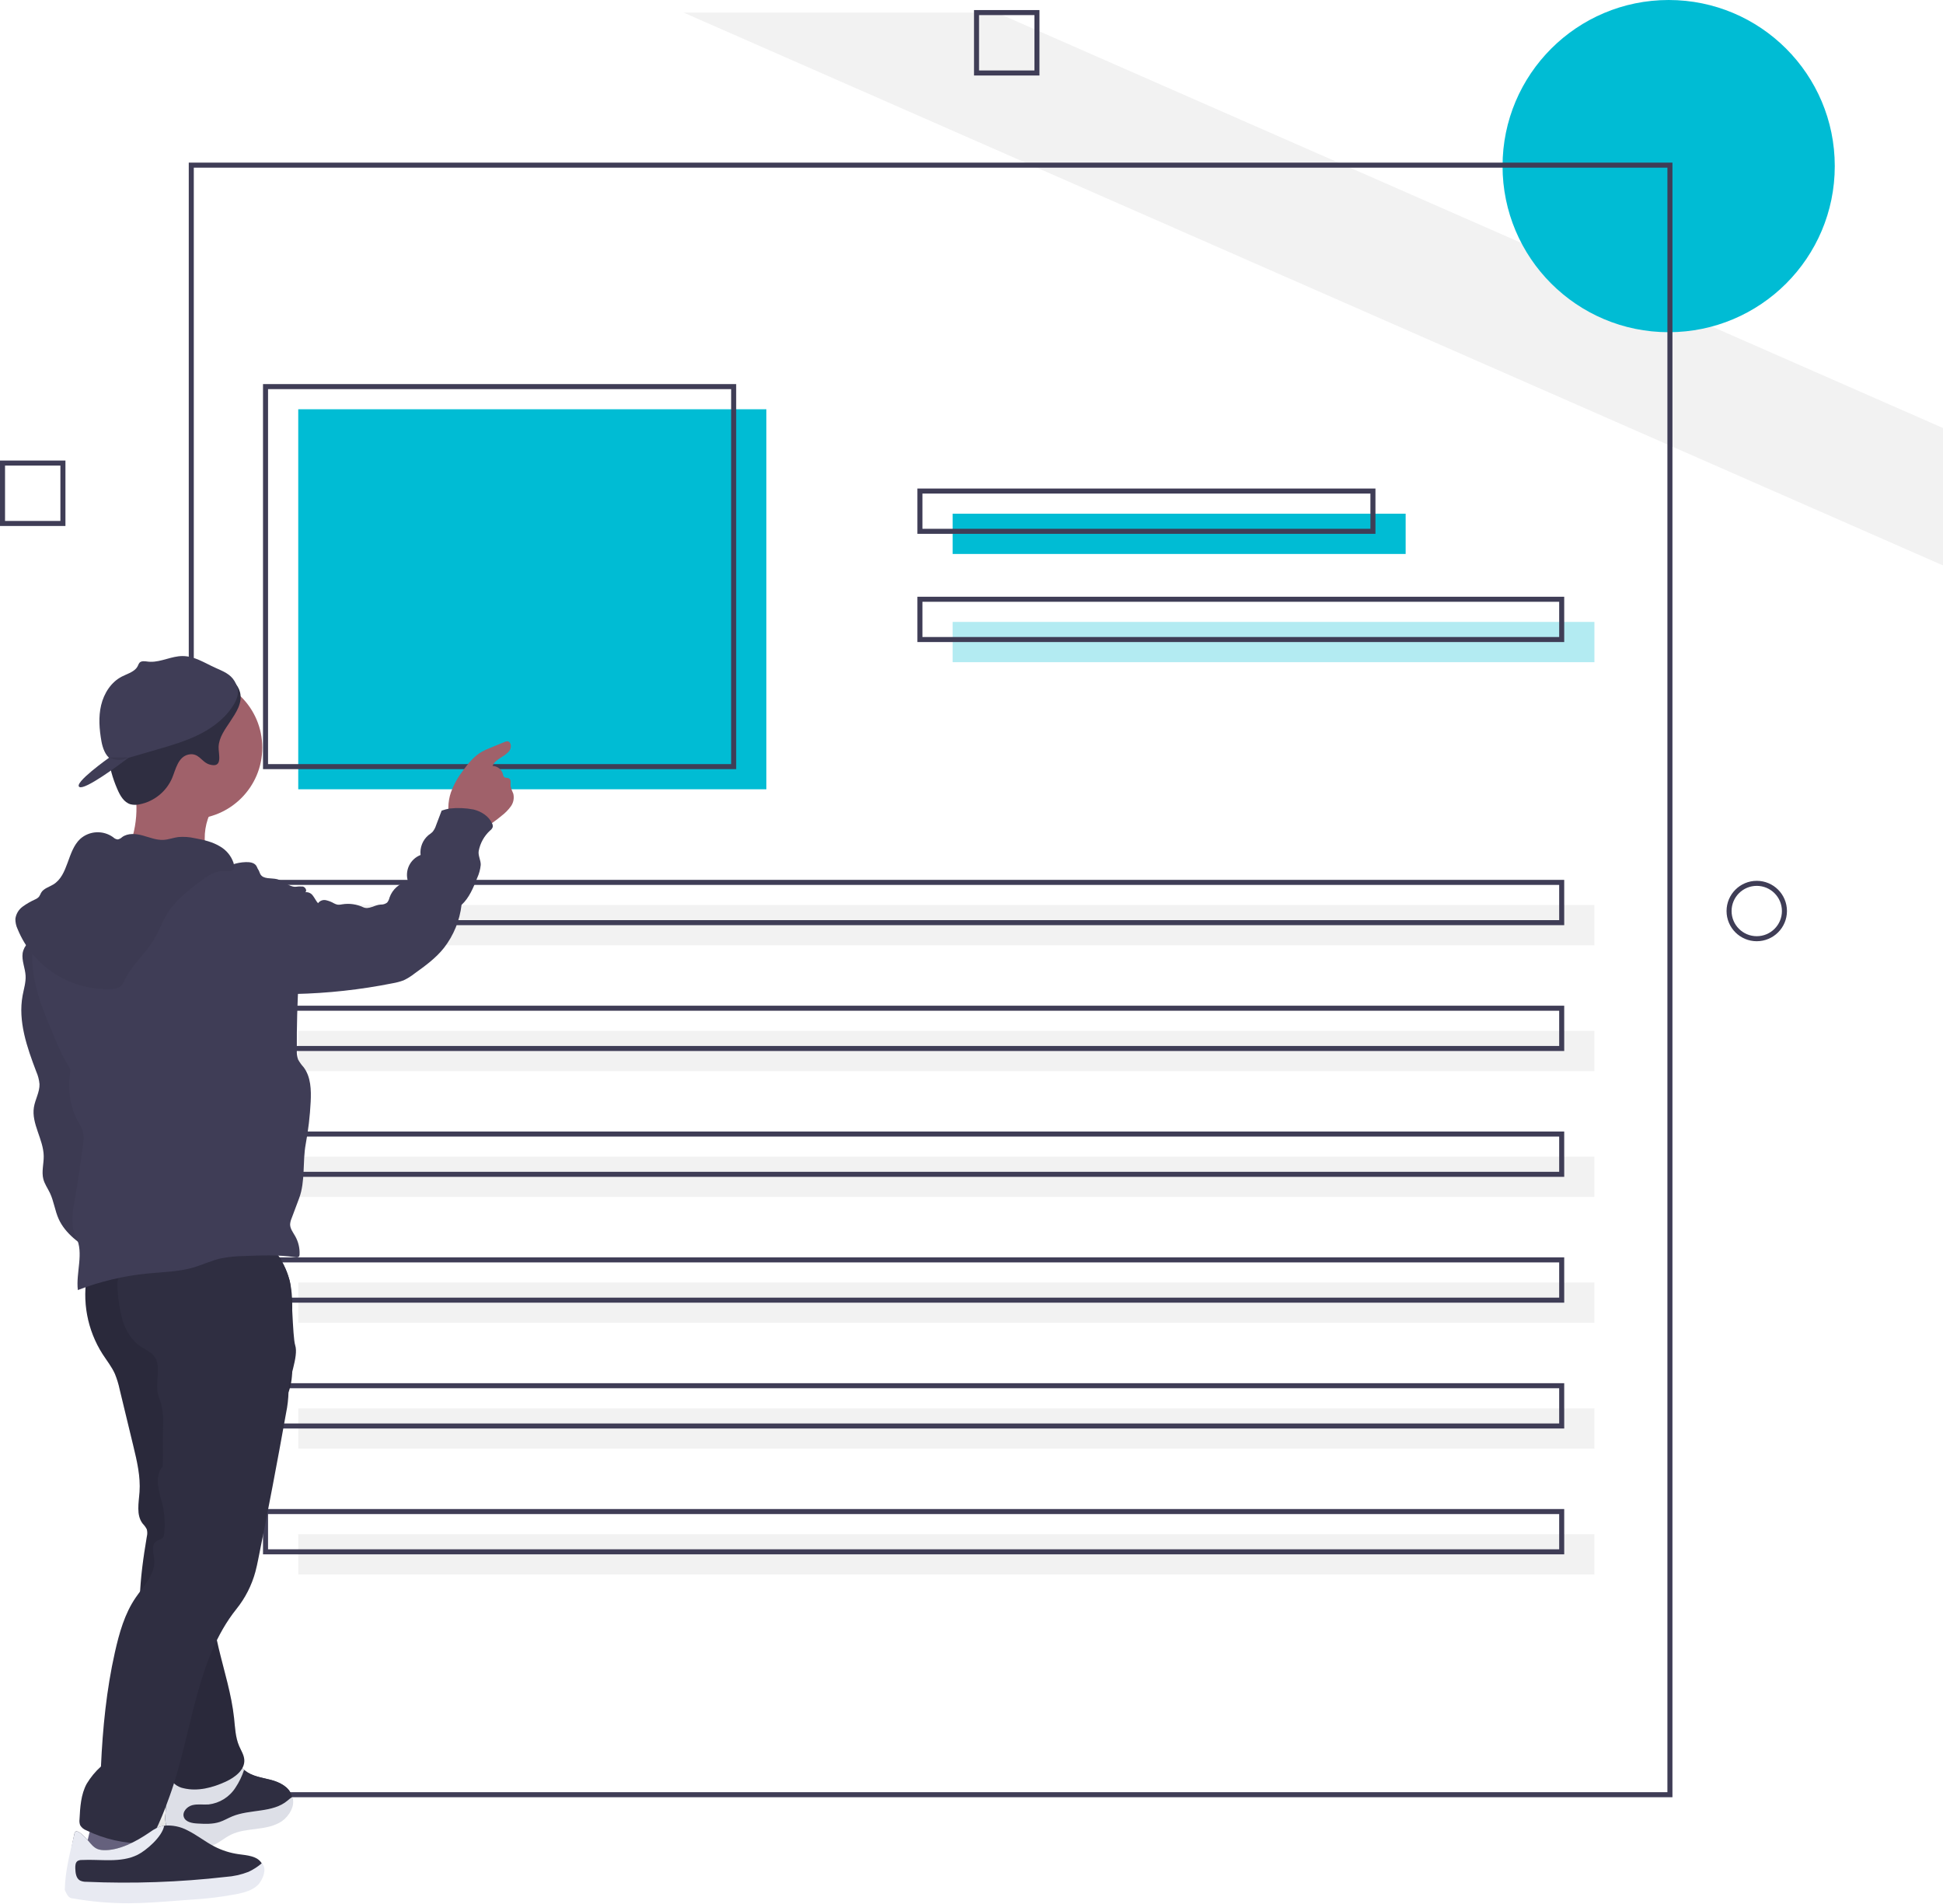
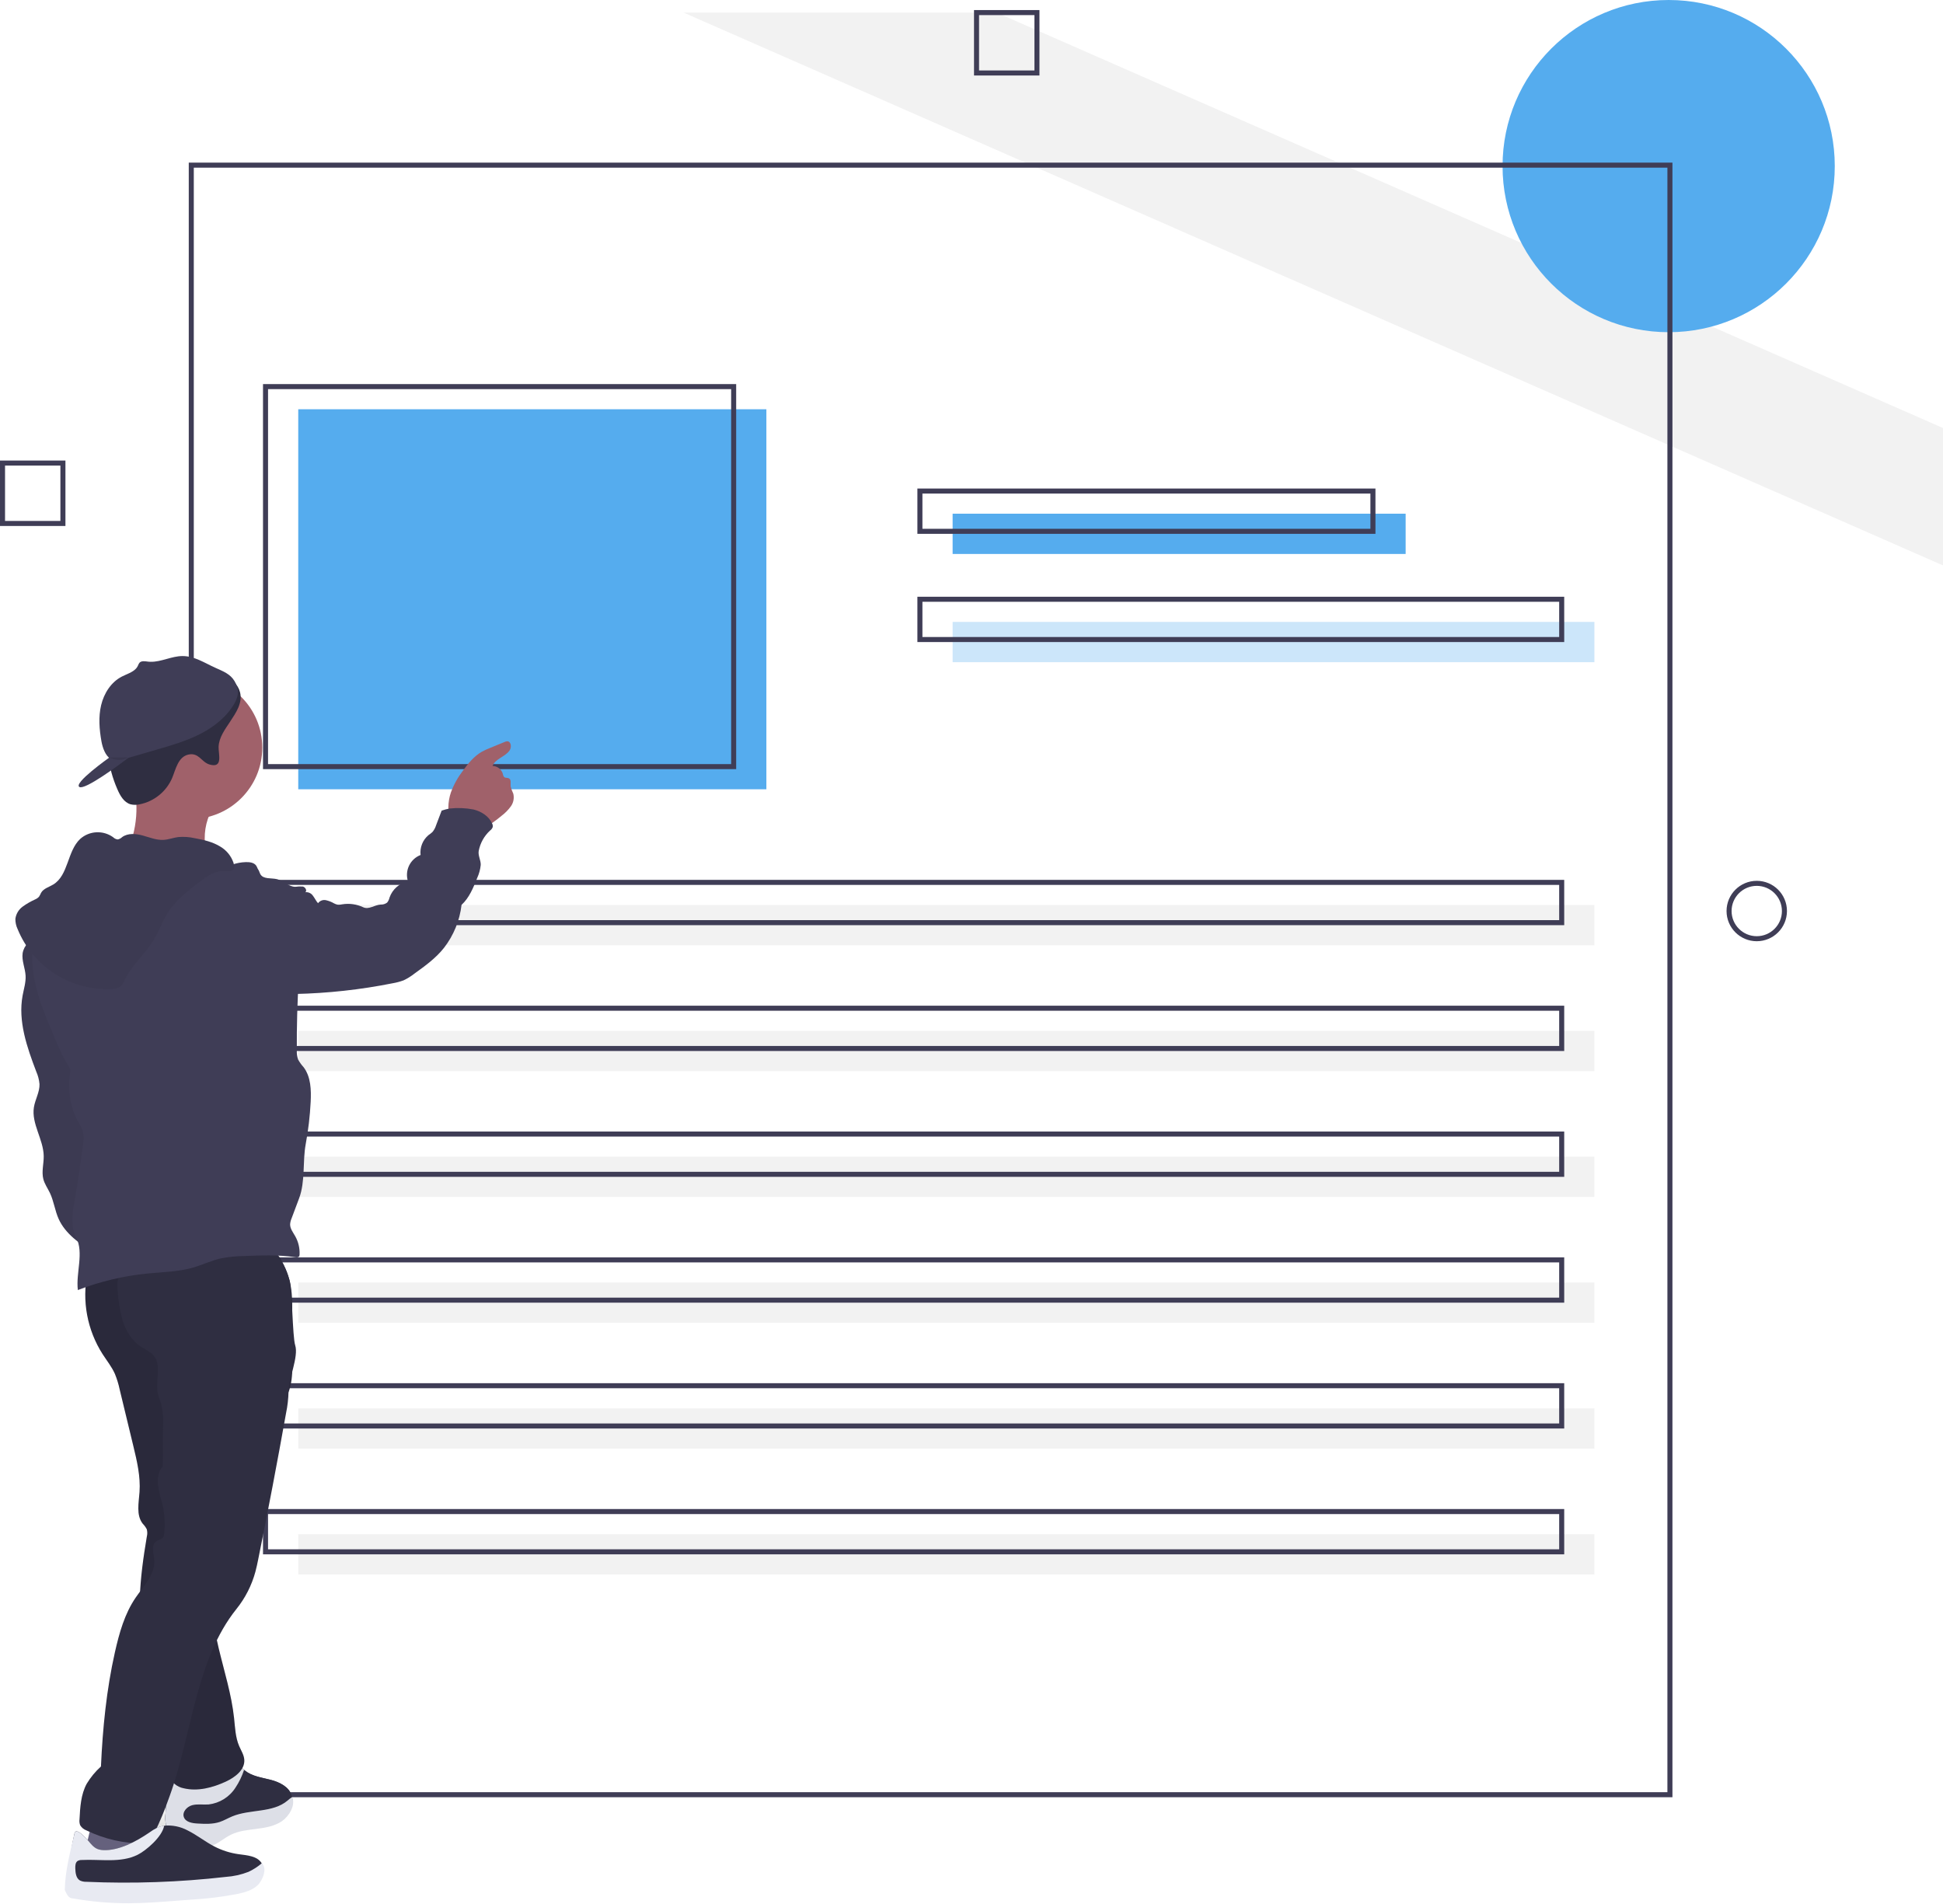
<svg xmlns="http://www.w3.org/2000/svg" id="a15731c2-5ed4-409b-a7c9-bb3c5f711d85" data-name="Layer 1" width="772" height="756.266" viewBox="0 0 772 756.266">
  <defs>
    <linearGradient id="a026aeeb-1716-483c-ac60-35ab5f709f89" x1="818.695" y1="798.037" x2="818.695" y2="789.287" gradientTransform="translate(-540.545)" gradientUnits="userSpaceOnUse">
      <stop offset="0" stop-color="gray" stop-opacity="0.25" />
      <stop offset="0.535" stop-color="gray" stop-opacity="0.12" />
      <stop offset="1" stop-color="gray" stop-opacity="0.1" />
    </linearGradient>
  </defs>
  <polygon points="772 170.07 772 224.67 721.49 202.5 700.99 193.5 685.04 186.5 603.04 150.5 587.09 143.5 566.59 134.5 271.6 5 395.98 5 772 170.07" fill="#f2f2f2" />
-   <circle cx="663" cy="66" r="66" fill="#00bcd4" />
+   <circle cx="663" cy="66" r="66" fill="#55acee" />
  <path d="M912,445.867a12,12,0,1,1,12-12A12.013,12.013,0,0,1,912,445.867Zm0-22a10,10,0,1,0,10,10A10.011,10.011,0,0,0,912,423.867Z" transform="translate(-214 -71.86704)" fill="#3f3d56" />
  <path d="M240,280.867H214v-26h26Zm-24-2h22v-22H216Z" transform="translate(-214 -71.86704)" fill="#3f3d56" />
  <path d="M627,101.867H601v-26h26Zm-24-2h22v-22H603Z" transform="translate(-214 -71.86704)" fill="#3f3d56" />
-   <rect x="118.5" y="162.62" width="186" height="151" fill="#00bcd4" />
+   <rect x="118.5" y="162.62" width="186" height="151" fill="#55acee" />
  <rect x="118.5" y="359.62" width="515" height="16" fill="#f2f2f2" />
  <path d="M506.5,377.487h-188v-153h188Zm-186-2h184v-149h-184Z" transform="translate(-214 -71.86704)" fill="#3f3d56" />
-   <rect x="378.5" y="204.12" width="180" height="16" fill="#00bcd4" />
-   <rect x="378.5" y="247.12" width="255" height="16" fill="#00bcd4" opacity="0.3" />
+   <rect x="378.5" y="204.12" width="180" height="16" fill="#55acee" />
+   <rect x="378.5" y="247.12" width="255" height="16" fill="#55acee" opacity="0.3" />
  <path d="M760.5,283.987h-182v-18h182Zm-180-2h178v-14h-178Z" transform="translate(-214 -71.86704)" fill="#3f3d56" />
  <path d="M835.5,326.987h-257v-18h257Zm-255-2h253v-14h-253Z" transform="translate(-214 -71.86704)" fill="#3f3d56" />
  <path d="M835.5,439.487h-517v-18h517Zm-515-2h513v-14h-513Z" transform="translate(-214 -71.86704)" fill="#3f3d56" />
  <rect x="118.5" y="409.62" width="515" height="16" fill="#f2f2f2" />
  <path d="M835.5,489.487h-517v-18h517Zm-515-2h513v-14h-513Z" transform="translate(-214 -71.86704)" fill="#3f3d56" />
  <rect x="118.5" y="459.62" width="515" height="16" fill="#f2f2f2" />
  <path d="M835.5,539.487h-517v-18h517Zm-515-2h513v-14h-513Z" transform="translate(-214 -71.86704)" fill="#3f3d56" />
  <rect x="118.5" y="509.62" width="515" height="16" fill="#f2f2f2" />
  <path d="M835.5,589.487h-517v-18h517Zm-515-2h513v-14h-513Z" transform="translate(-214 -71.86704)" fill="#3f3d56" />
  <rect x="118.5" y="559.62" width="515" height="16" fill="#f2f2f2" />
  <path d="M835.5,639.487h-517v-18h517Zm-515-2h513v-14h-513Z" transform="translate(-214 -71.86704)" fill="#3f3d56" />
  <rect x="118.5" y="609.62" width="515" height="16" fill="#f2f2f2" />
  <path d="M835.5,689.487h-517v-18h517Zm-515-2h513v-14h-513Z" transform="translate(-214 -71.86704)" fill="#3f3d56" />
  <path d="M878.5,786H289V136.487H878.5ZM291,784H876.5V138.487H291Z" transform="translate(-214 -71.86704)" fill="#3f3d56" />
  <path d="M276.4,797.987a.467.467,0,0,0-.1.05c1.19-2.57,2.3-5.17,3.31-7.81.12-.31.23-.63.35-.94-.01.08-.01.16-.02.25-.03.5-.07,1-.11,1.51-.06.79-.11,1.59-.12,2.39-.01.25-.01.49-.01.74a14.63,14.63,0,0,0,.3,2.9h-.04c-.25.02-.48.03-.72.07a9.783,9.783,0,0,0-2.73.78A.591.591,0,0,0,276.4,797.987Z" transform="translate(-214 -71.86704)" fill="url(#a026aeeb-1716-483c-ac60-35ab5f709f89)" />
  <path d="M295.335,405.208c.107,4.176,1.522,8.222,1.744,12.39-12.298.612-24.427-5.354-36.603-3.526,3.403-2.203,5.224-6.172,6.294-10.08a41.802,41.802,0,0,0,1.201-15.487,6.819,6.819,0,0,0-.153-.857c-.451-2.042-1.621-4.933-1.308-6.539.413-2.126,2.417-1.705,4.222-1.583a158.143,158.143,0,0,1,16.412,2.118c1.415.245,15.196,3.686,15.403,3.327a64.857,64.857,0,0,0-5.965,12.29A23.961,23.961,0,0,0,295.335,405.208Z" transform="translate(-214 -71.86704)" fill="#a0616a" />
  <path d="M416.952,392.306a17.979,17.979,0,0,1-3.755,3.786c-.933.765-1.889,1.545-2.891,2.248a12.397,12.397,0,0,1-6.149,2.501c-2.929.199-9.147-1.522-10.967-4.03a7.27,7.27,0,0,1-1.048-4.199,19.315,19.315,0,0,1,1.009-5.874,32.736,32.736,0,0,1,4.742-8.581c2.118-2.944,4.474-5.843,7.625-7.625a29.578,29.578,0,0,1,3.243-1.491c1.912-.78,3.816-1.568,5.728-2.348a2.764,2.764,0,0,1,1.04-.275c1.537.015,1.82,2.363.948,3.633-1.744,2.554-5.667,3.266-6.768,6.164a4.394,4.394,0,0,1,4.084,3.166,2.238,2.238,0,0,0,.551,1.277c.505.405,1.293.176,1.866.482,1.017.543.574,2.057.681,3.204a14.993,14.993,0,0,0,1.048,2.883A6.126,6.126,0,0,1,416.952,392.306Z" transform="translate(-214 -71.86704)" fill="#a0616a" />
  <path d="M247.432,810.977c.947-.946,2.493-.785,3.815-.576a141.542,141.542,0,0,0,21.451,1.735c.899-4.392-1.711-8.661-2.553-13.064a11.786,11.786,0,0,0-.85-3.303c-1.012-1.941-3.294-2.829-5.435-3.281-3.866-.815-9.908-2.254-12.067,1.654C249.203,798.831,248.374,805.758,247.432,810.977Z" transform="translate(-214 -71.86704)" fill="#65617d" />
  <path d="M326.026,794.387c-2.914,1.988-6.531,2.608-10.034,3.059-3.51.444-7.113.788-10.287,2.348-2.738,1.354-5.048,3.572-7.946,4.543a16.555,16.555,0,0,1-8.252.13c-3.258-.612-6.73-1.797-8.489-4.612-1.568-2.501-1.4-5.675-1.185-8.619q.379-4.99.742-9.996a4.76,4.76,0,0,1,.62-2.417c2.356-3.434,8.084,1.438,11.151,1.43,4.856-.008,10.072-2.639,13.575-5.858A4.12,4.12,0,0,1,306.975,773.6c1.384-.619,2.769.528,4,1.53.138.115.275.229.413.337,2.837,2.248,6.646,2.707,10.149,3.617,3.51.91,7.266,2.746,8.351,6.202a5.275,5.275,0,0,1,.168.665C330.691,789.133,328.756,792.521,326.026,794.387Z" transform="translate(-214 -71.86704)" fill="#3f3d56" />
  <path d="M326.026,794.387c-2.914,1.988-6.531,2.608-10.034,3.059-3.51.444-7.113.788-10.287,2.348-2.738,1.354-5.048,3.572-7.946,4.543a16.555,16.555,0,0,1-8.252.13c-3.258-.612-6.73-1.797-8.489-4.612-1.568-2.501-1.4-5.675-1.185-8.619q.379-4.99.742-9.996a4.76,4.76,0,0,1,.62-2.417c2.356-3.434,8.084,1.438,11.151,1.43,4.856-.008,10.072-2.639,13.575-5.858A4.12,4.12,0,0,1,306.975,773.6c1.384-.619,2.769.528,4,1.53.138.115.275.229.413.337,2.837,2.248,6.646,2.707,10.149,3.617,3.51.91,7.266,2.746,8.351,6.202a5.275,5.275,0,0,1,.168.665C330.691,789.133,328.756,792.521,326.026,794.387Z" transform="translate(-214 -71.86704)" fill="#2f2e41" />
  <path d="M326.026,795.506c-2.914,1.988-6.531,2.608-10.034,3.059-3.51.444-7.113.788-10.287,2.348-2.738,1.354-5.048,3.572-7.946,4.543a16.555,16.555,0,0,1-8.252.13,13.625,13.625,0,0,1-8.489-5.731c-1.568-2.501-1.4-5.675-1.185-8.619q.379-4.99.742-9.996a4.76,4.76,0,0,1,.62-2.417c2.356-3.434,8.084,1.438,11.151,1.43,4.856-.008,10.072-2.639,13.575-5.858A4.12,4.12,0,0,1,306.975,773.6c1.384-.619,2.769.528,4,1.53a28.731,28.731,0,0,1-3.411,7.051,14.675,14.675,0,0,1-10.699,6.692c-2.172.161-4.398-.268-6.501.291-2.096.558-4.053,2.707-3.312,4.749.727,1.988,3.296,2.424,5.415,2.539,2.967.161,6.011.306,8.826-.619,1.721-.574,3.296-1.522,4.971-2.218,7.12-2.952,16.114-1.3,21.995-6.287a13.015,13.015,0,0,1,1.797-1.377C331.596,789.175,328.756,793.64,326.026,795.506Z" transform="translate(-214 -71.86704)" fill="#e8eaf2" />
  <path d="M326.026,795.506c-2.914,1.988-6.531,2.608-10.034,3.059-3.51.444-7.113.788-10.287,2.348-2.738,1.354-5.048,3.572-7.946,4.543a16.555,16.555,0,0,1-8.252.13,13.625,13.625,0,0,1-8.489-5.731c-1.568-2.501-1.4-5.675-1.185-8.619q.379-4.99.742-9.996a4.76,4.76,0,0,1,.62-2.417c2.356-3.434,8.084,1.438,11.151,1.43,4.856-.008,10.072-2.639,13.575-5.858A4.12,4.12,0,0,1,306.975,773.6c1.384-.619,2.769.528,4,1.53a28.731,28.731,0,0,1-3.411,7.051,14.675,14.675,0,0,1-10.699,6.692c-2.172.161-4.398-.268-6.501.291-2.096.558-4.053,2.707-3.312,4.749.727,1.988,3.296,2.424,5.415,2.539,2.967.161,6.011.306,8.826-.619,1.721-.574,3.296-1.522,4.971-2.218,7.12-2.952,16.114-1.3,21.995-6.287a13.015,13.015,0,0,1,1.797-1.377C331.596,789.175,328.756,793.64,326.026,795.506Z" transform="translate(-214 -71.86704)" opacity="0.05" />
  <path d="M248.764,577.622a43.783,43.783,0,0,0,6.001,32.306c1.668,2.585,3.623,5.012,4.877,7.821a35.548,35.548,0,0,1,1.903,6.198l5.405,22.373c1.459,6.04,2.929,12.197,2.491,18.395-.305,4.319-1.394,9.175,1.268,12.59a9.279,9.279,0,0,1,1.608,2.206,5.584,5.584,0,0,1,.027,2.907c-2.735,16.244-4.763,33.226.177,48.94,4.477,14.243,4.733,30.024,8.539,44.461.471,1.788,1.01,3.672,2.365,4.931a7.751,7.751,0,0,0,3.545,1.685c5.61,1.335,11.534-.229,16.766-2.653,3.677-1.704,7.635-4.692,7.321-8.732-.149-1.922-1.272-3.607-2.034-5.377-1.495-3.473-1.615-7.353-2.018-11.113-1.013-9.44-3.923-18.555-6.123-27.792s-3.694-18.887-1.834-28.198a246.662,246.662,0,0,1,18.141-55.808,6.73,6.73,0,0,1,1.662-2.499,17.181,17.181,0,0,0,2.352-1.605,7.097,7.097,0,0,0,1.076-2.926c.818-2.947,3.248-5.121,4.878-7.709,4.114-6.535,2.81-14.912,2.658-22.633-.148-7.508.933-15.085-.298-22.493s-5.475-14.98-12.616-17.301c-3.538-1.15-7.362-.889-11.064-.523C286.225,567.014,267.169,570.577,248.764,577.622Z" transform="translate(-214 -71.86704)" fill="#2f2e41" />
  <path d="M248.764,577.622a43.783,43.783,0,0,0,6.001,32.306c1.668,2.585,3.623,5.012,4.877,7.821a35.548,35.548,0,0,1,1.903,6.198l5.405,22.373c1.459,6.04,2.929,12.197,2.491,18.395-.305,4.319-1.394,9.175,1.268,12.59a9.279,9.279,0,0,1,1.608,2.206,5.584,5.584,0,0,1,.027,2.907c-2.735,16.244-4.763,33.226.177,48.94,4.477,14.243,4.733,30.024,8.539,44.461.471,1.788,1.01,3.672,2.365,4.931a7.751,7.751,0,0,0,3.545,1.685c5.61,1.335,11.534-.229,16.766-2.653,3.677-1.704,7.635-4.692,7.321-8.732-.149-1.922-1.272-3.607-2.034-5.377-1.495-3.473-1.615-7.353-2.018-11.113-1.013-9.44-3.923-18.555-6.123-27.792s-3.694-18.887-1.834-28.198a246.662,246.662,0,0,1,18.141-55.808,6.73,6.73,0,0,1,1.662-2.499,17.181,17.181,0,0,0,2.352-1.605,7.097,7.097,0,0,0,1.076-2.926c.818-2.947,3.248-5.121,4.878-7.709,4.114-6.535,2.81-14.912,2.658-22.633-.148-7.508.933-15.085-.298-22.493s-5.475-14.98-12.616-17.301c-3.538-1.15-7.362-.889-11.064-.523C286.225,567.014,267.169,570.577,248.764,577.622Z" transform="translate(-214 -71.86704)" opacity="0.1" />
  <path d="M328.642,624.711a46.891,46.891,0,0,1-.987,8.68q-5.185,29.081-11.051,58.04c-.344,1.675-.681,3.35-1.132,4.994a40.5,40.5,0,0,1-7.487,14.73c-16.298,20.313-17.705,49.811-26.546,74.307-.596,1.66-1.193,3.319-1.828,4.956a123.773,123.773,0,0,1-5.453,12.168,3.478,3.478,0,0,1-1.124,1.453,3.334,3.334,0,0,1-1.774.344,51.793,51.793,0,0,1-22.967-5.224,4.756,4.756,0,0,1-2.44-2.027,4.901,4.901,0,0,1-.26-2.333c.245-4.856.543-9.889,2.86-14.156a30.207,30.207,0,0,1,5.659-6.86c.688-15.242,2.195-30.515,5.545-45.398,1.721-7.61,3.847-15.303,8.267-21.735,3.258-4.749,7.931-9.438,7.357-15.166-.252-2.516-1.308-5.652.742-7.128.895-.65,2.218-.734,2.822-1.66a3.149,3.149,0,0,0,.398-1.423,35.123,35.123,0,0,0-.727-11.755,61.998,61.998,0,0,1-1.751-7.663c-.26-2.616.184-5.445,1.927-7.403.107-5.231-.038-10.661.069-15.885a29.457,29.457,0,0,0-.734-8.872c-.398-1.369-1.002-2.677-1.308-4.076-1.094-5.025,1.637-11.044-1.614-15.028-1.354-1.652-3.442-2.478-5.216-3.671-3.541-2.363-5.866-6.233-7.159-10.294a56.816,56.816,0,0,1-2.027-12.604,12.972,12.972,0,0,1-.031-2.723,4.99,4.99,0,0,1,.367-1.361c1.01-2.271,3.725-3.151,6.141-3.732a198.874,198.874,0,0,1,46.897-5.484c5.843-3.977,9.132-2.554,11.609,1.66a43.546,43.546,0,0,1,3.304,8.069c1.132,3.419,1.201,22.554,2.302,25.988C332.725,610.906,328.588,620.022,328.642,624.711Z" transform="translate(-214 -71.86704)" fill="#2f2e41" />
  <path d="M222.998,450.581c-.434,3.011,1.013,5.97,1.174,9.007.14,2.654-.705,5.246-1.188,7.86-1.886,10.2,1.738,20.531,5.426,30.226a15.576,15.576,0,0,1,1.288,4.971c.099,3.164-1.724,6.064-2.223,9.19-1.049,6.569,3.797,12.749,3.897,19.4.046,3.062-.918,6.179-.152,9.145.511,1.979,1.747,3.68,2.623,5.526,1.553,3.272,1.97,6.984,3.453,10.289,2.679,5.972,8.436,9.871,13.914,13.454,3.117-1.039,6.486-2.273,8.197-5.077a12.579,12.579,0,0,0,1.431-4.452c1.184-6.803,1.143-13.752,1.099-20.658a127.385,127.385,0,0,0-.945-17.782c-1.107-7.503-3.541-14.737-5.287-22.117-2.203-9.308-3.331-18.925-6.762-27.853-3.015-7.846-7.71-14.889-12.653-21.635-1.886-2.574-3.375-6.253-7.035-5.659A7.674,7.674,0,0,0,222.998,450.581Z" transform="translate(-214 -71.86704)" fill="#3f3d56" />
  <path d="M222.998,450.581c-.434,3.011,1.013,5.97,1.174,9.007.14,2.654-.705,5.246-1.188,7.86-1.886,10.2,1.738,20.531,5.426,30.226a15.576,15.576,0,0,1,1.288,4.971c.099,3.164-1.724,6.064-2.223,9.19-1.049,6.569,3.797,12.749,3.897,19.4.046,3.062-.918,6.179-.152,9.145.511,1.979,1.747,3.68,2.623,5.526,1.553,3.272,1.97,6.984,3.453,10.289,2.679,5.972,8.436,9.871,13.914,13.454,3.117-1.039,6.486-2.273,8.197-5.077a12.579,12.579,0,0,0,1.431-4.452c1.184-6.803,1.143-13.752,1.099-20.658a127.385,127.385,0,0,0-.945-17.782c-1.107-7.503-3.541-14.737-5.287-22.117-2.203-9.308-3.331-18.925-6.762-27.853-3.015-7.846-7.71-14.889-12.653-21.635-1.886-2.574-3.375-6.253-7.035-5.659A7.674,7.674,0,0,0,222.998,450.581Z" transform="translate(-214 -71.86704)" opacity="0.05" />
  <circle cx="75.808" cy="297.045" r="28.4" fill="#a0616a" />
  <path d="M306.335,415.402c-1.238,1.433-2.899,3.011-4.736,2.549a6.47,6.47,0,0,1-1.843-.986c-3.274-2.11-7.292-2.605-11.144-3.185a164.428,164.428,0,0,1-22.949-5.159,23.409,23.409,0,0,0-6.788-1.38c-4.813.025-9.079,3.225-12.096,6.976s-5.153,8.14-8.113,11.936c-2.109,2.704-4.62,5.088-6.59,7.895-4.972,7.088-6.041,16.336-4.757,24.898s4.705,16.636,8.095,24.603a85.493,85.493,0,0,0,6.609,13.326c-1.144,6.506-.54,13.946,2.554,19.782,1.008,1.901,2.242,3.754,2.575,5.88a14.717,14.717,0,0,1-.178,4.312l-1.445,10.282c-.44,3.131-.88,6.263-1.45,9.373-1.043,5.692-2.459,11.869.177,17.02,3.157,6.169-.159,14.074.671,20.954a105.407,105.407,0,0,1,27.674-6.575c6.103-.598,12.32-.674,18.208-2.387,3.677-1.07,7.164-2.764,10.898-3.617a50.243,50.243,0,0,1,9.189-.938c6.805-.275,13.659-.547,20.395.456.545.081,1.21.125,1.536-.319a1.437,1.437,0,0,0,.205-.803,13.58,13.58,0,0,0-1.741-7.23c-.859-1.516-2.052-2.998-2.019-4.74a7.202,7.202,0,0,1,.59-2.354l2.985-7.96c2.52-6.72,1.321-14.526,2.629-21.582A126.713,126.713,0,0,0,337.436,509.732c.242-4.789.092-9.974-2.798-13.801a15.864,15.864,0,0,1-2.183-3.036,9.216,9.216,0,0,1-.52-3.631q-.097-14.374.789-28.731c-2.52-4.525-5.147-9.154-7.666-13.679-2.932-5.267-5.906-10.642-7.09-16.552-.784-3.912-.756-7.941-1.317-11.892a5.193,5.193,0,0,0-1.004-2.777c-.962-1.09-2.589-1.246-4.043-1.201A17.894,17.894,0,0,0,306.335,415.402Z" transform="translate(-214 -71.86704)" fill="#3f3d56" />
  <path d="M315.821,459.759c1.729,2.155,3.53,4.371,5.982,5.644,2.821,1.464,6.144,1.498,9.322,1.43a222.755,222.755,0,0,0,38.956-4.279,24.328,24.328,0,0,0,4.29-1.15,22.595,22.595,0,0,0,4.336-2.705c4.225-3.038,8.51-6.132,11.723-10.226A34.379,34.379,0,0,0,397.38,431.431c3.056-2.816,4.679-6.818,6.209-10.681a16.311,16.311,0,0,0,1.415-5.188c.082-1.837-1.135-3.763-.798-5.571a14.722,14.722,0,0,1,4.506-8.106,2.956,2.956,0,0,0,1.072-1.424,2.296,2.296,0,0,0-.255-1.388c-1.308-2.913-4.298-4.791-7.398-5.554a31.752,31.752,0,0,0-9.532-.378,22.28,22.28,0,0,0-3.122.829l-2.221,5.848a7.564,7.564,0,0,1-1.451,2.668,13.619,13.619,0,0,1-1.577,1.233,9.019,9.019,0,0,0-3.125,7.882,8.469,8.469,0,0,0-5.008,10.455,9.981,9.981,0,0,0-7.323,6.447,4.82,4.82,0,0,1-.956,2.006,3.894,3.894,0,0,1-2.557.786c-2.51.155-4.704,2.132-6.978,1.06a14.187,14.187,0,0,0-8.288-1.158,6.239,6.239,0,0,1-1.769.157,4.67,4.67,0,0,1-1.451-.505,11.608,11.608,0,0,0-3.29-1.294,3.08,3.08,0,0,0-3.121,1.206c-.796-.873-1.271-1.992-1.997-2.925a3.201,3.201,0,0,0-3.028-1.445c.756-.674-.018-2.014-1-2.259a12.818,12.818,0,0,0-3.021.109c-2.627-.014-4.642-2.399-7.193-3.023-2.345-.574-5.471.11-6.673-1.983-.426-.742-.51-1.749-1.235-2.203a2.383,2.383,0,0,0-1.584-.184,15.488,15.488,0,0,0-4.792,1.454c-2.459,9.619-1.169,19.609.705,29.359A25.901,25.901,0,0,0,315.821,459.759Z" transform="translate(-214 -71.86704)" fill="#3f3d56" />
  <path d="M301.541,408.275c-3.047-1.897-6.634-2.701-10.164-3.346a21.413,21.413,0,0,0-6.467-.465c-1.999.249-3.918,1.021-5.93,1.133-2.823.157-5.53-.988-8.258-1.734s-5.878-1.032-8.175.619a3.53,3.53,0,0,1-1.779.945,3.113,3.113,0,0,1-1.839-.902,10.478,10.478,0,0,0-13.059.688c-5.207,4.882-4.618,14.422-10.72,18.125-1.682,1.021-3.832,1.561-4.814,3.266a12.063,12.063,0,0,1-.83,1.57,4.253,4.253,0,0,1-1.467,1.045,28.509,28.509,0,0,0-5.03,2.892,7.194,7.194,0,0,0-2.895,4.853,9.143,9.143,0,0,0,.889,4.081,38.294,38.294,0,0,0,37.214,23.797,5.891,5.891,0,0,0,3.898-1.217,7.357,7.357,0,0,0,1.366-2.251c2.869-6.015,8.257-10.456,11.678-16.174,2.039-3.408,3.348-7.221,5.471-10.578,3.218-5.089,8.111-8.848,12.901-12.497,2.701-2.057,5.708-4.216,9.102-4.072,3.024.129,5.224.291,4.115-3.418A11.883,11.883,0,0,0,301.541,408.275Z" transform="translate(-214 -71.86704)" fill="#3f3d56" />
  <path d="M301.541,408.275c-3.047-1.897-6.634-2.701-10.164-3.346a21.413,21.413,0,0,0-6.467-.465c-1.999.249-3.918,1.021-5.93,1.133-2.823.157-5.53-.988-8.258-1.734s-5.878-1.032-8.175.619a3.53,3.53,0,0,1-1.779.945,3.113,3.113,0,0,1-1.839-.902,10.478,10.478,0,0,0-13.059.688c-5.207,4.882-4.618,14.422-10.72,18.125-1.682,1.021-3.832,1.561-4.814,3.266a12.063,12.063,0,0,1-.83,1.57,4.253,4.253,0,0,1-1.467,1.045,28.509,28.509,0,0,0-5.03,2.892,7.194,7.194,0,0,0-2.895,4.853,9.143,9.143,0,0,0,.889,4.081,38.294,38.294,0,0,0,37.214,23.797,5.891,5.891,0,0,0,3.898-1.217,7.357,7.357,0,0,0,1.366-2.251c2.869-6.015,8.257-10.456,11.678-16.174,2.039-3.408,3.348-7.221,5.471-10.578,3.218-5.089,8.111-8.848,12.901-12.497,2.701-2.057,5.708-4.216,9.102-4.072,3.024.129,5.224.291,4.115-3.418A11.883,11.883,0,0,0,301.541,408.275Z" transform="translate(-214 -71.86704)" opacity="0.05" />
  <path d="M316.321,819.885c-2.057,1.92-4.887,2.761-7.633,3.357a137.571,137.571,0,0,1-18.997,2.348c-2.065.153-4.137.314-6.202.474-6.057.459-12.122.925-18.202.948a125.53,125.53,0,0,1-22.385-1.935,1.899,1.899,0,0,1-2.042-2.271,108.446,108.446,0,0,1,2.753-22.47c.704-3.029,6.134,3.763,6.378,4.046,1.507,1.713,2.646,2.501,4.933,2.623,6.248.344,13.246-3.457,18.21-6.837a23.307,23.307,0,0,1,3.373-2.088,9.929,9.929,0,0,1,2.73-.78,16.485,16.485,0,0,1,9.292,1.881c3.732,1.851,7.006,4.512,10.699,6.417a30.074,30.074,0,0,0,9.59,3.036c3.381.467,7.419.688,9.155,3.617a.028.028,0,0,1,.008.023C319.403,814.7,318.37,817.973,316.321,819.885Z" transform="translate(-214 -71.86704)" fill="#2f2e41" />
  <path d="M316.321,821.005c-2.057,1.92-4.887,2.761-7.633,3.357a137.573,137.573,0,0,1-18.997,2.348c-2.065.153-4.137.314-6.202.474-6.057.459-12.122.925-18.202.948a125.529,125.529,0,0,1-22.385-1.935,2.47,2.47,0,0,1-1.774-.857,9.922,9.922,0,0,1-1.387-2.534c.13-7.556,2.175-15.105,3.872-22.47.704-3.029,6.134,3.763,6.378,4.046,1.507,1.713,2.646,2.501,4.933,2.623,6.248.344,13.246-3.457,18.21-6.837a23.307,23.307,0,0,1,3.373-2.088,9.929,9.929,0,0,1,2.73-.78c-.803,4.497-7.25,9.927-10.577,11.579-6.73,3.342-14.73,1.675-22.24,2.065a3.102,3.102,0,0,0-1.576.382c-.902.597-.956,1.874-.925,2.952.061,1.79.291,3.893,1.843,4.803a5.316,5.316,0,0,0,2.493.52,352.604,352.604,0,0,0,55.455-1.943,30.491,30.491,0,0,0,9.032-2.011,23.378,23.378,0,0,0,5.239-3.373C320.344,814.133,318.37,819.093,316.321,821.005Z" transform="translate(-214 -71.86704)" fill="#e8eaf2" />
  <path d="M300.857,368.605c-.107,2.937,1.897,8.634-3.594,7.044-3.273-.948-4.199-4.826-8.352-3.962-4.191.88-5.109,5.981-6.516,9.33a17.855,17.855,0,0,1-12.94,10.455,7.791,7.791,0,0,1-3.564-.008c-2.677-.765-4.206-3.526-5.3-6.088a47.762,47.762,0,0,1-2.348-6.684,28.227,28.227,0,0,1-.849-4.902v-.008a21.806,21.806,0,0,1-.015-3.388c.497-6.677,4.298-12.764,9.162-17.368s10.776-7.931,16.611-11.212a24.254,24.254,0,0,1,6.126-2.73,20.616,20.616,0,0,1,6.47-.268,22.585,22.585,0,0,1,8.229,1.935,11.59,11.59,0,0,1,2.898,2.034,8.714,8.714,0,0,1,2.508,4.191c1.056,4.313-1.698,8.199-3.931,11.61C303.465,361.615,301.002,364.827,300.857,368.605Z" transform="translate(-214 -71.86704)" fill="#2f2e41" />
  <path d="M306.791,351.986a25.031,25.031,0,0,1-1.683,2.401,28.408,28.408,0,0,1-3.885,4.023,32.326,32.326,0,0,1-2.623,2.057,41.283,41.283,0,0,1-5.3,3.166c-5.369,2.707-11.181,4.405-16.963,6.08q-5.667,1.652-11.342,3.296c-3.954,2.99-17.2,12.803-19.426,11.579-2.623-1.445,11.752-11.622,11.752-11.622l.661.502c-2.103-1.323-3.204-4.39-3.679-7.044-.841-4.749-1.239-9.682-.115-14.378,1.124-4.688,3.946-9.155,8.244-11.349,1.904-.979,4.214-1.644,5.591-3.151a3.969,3.969,0,0,0,.543-.734,2.413,2.413,0,0,0,.214-.39,5.293,5.293,0,0,1,.604-1.17c.788-.91,2.218-.635,3.411-.489.13.015.252.031.382.038a6.014,6.014,0,0,0,.642.031c4.26.092,8.39-2.279,12.703-2.279,4.726-.008,8.749,2.73,12.91,4.596.841.382,1.637.727,2.386,1.078,3.006,1.4,5.269,2.891,6.508,6.868C309.048,347.42,308.061,349.921,306.791,351.986Z" transform="translate(-214 -71.86704)" fill="#3f3d56" />
  <path d="M257.605,372.855a5.248,5.248,0,0,0,1.962.73,6.325,6.325,0,0,0,5.234-.784Z" transform="translate(-214 -71.86704)" opacity="0.1" />
</svg>
